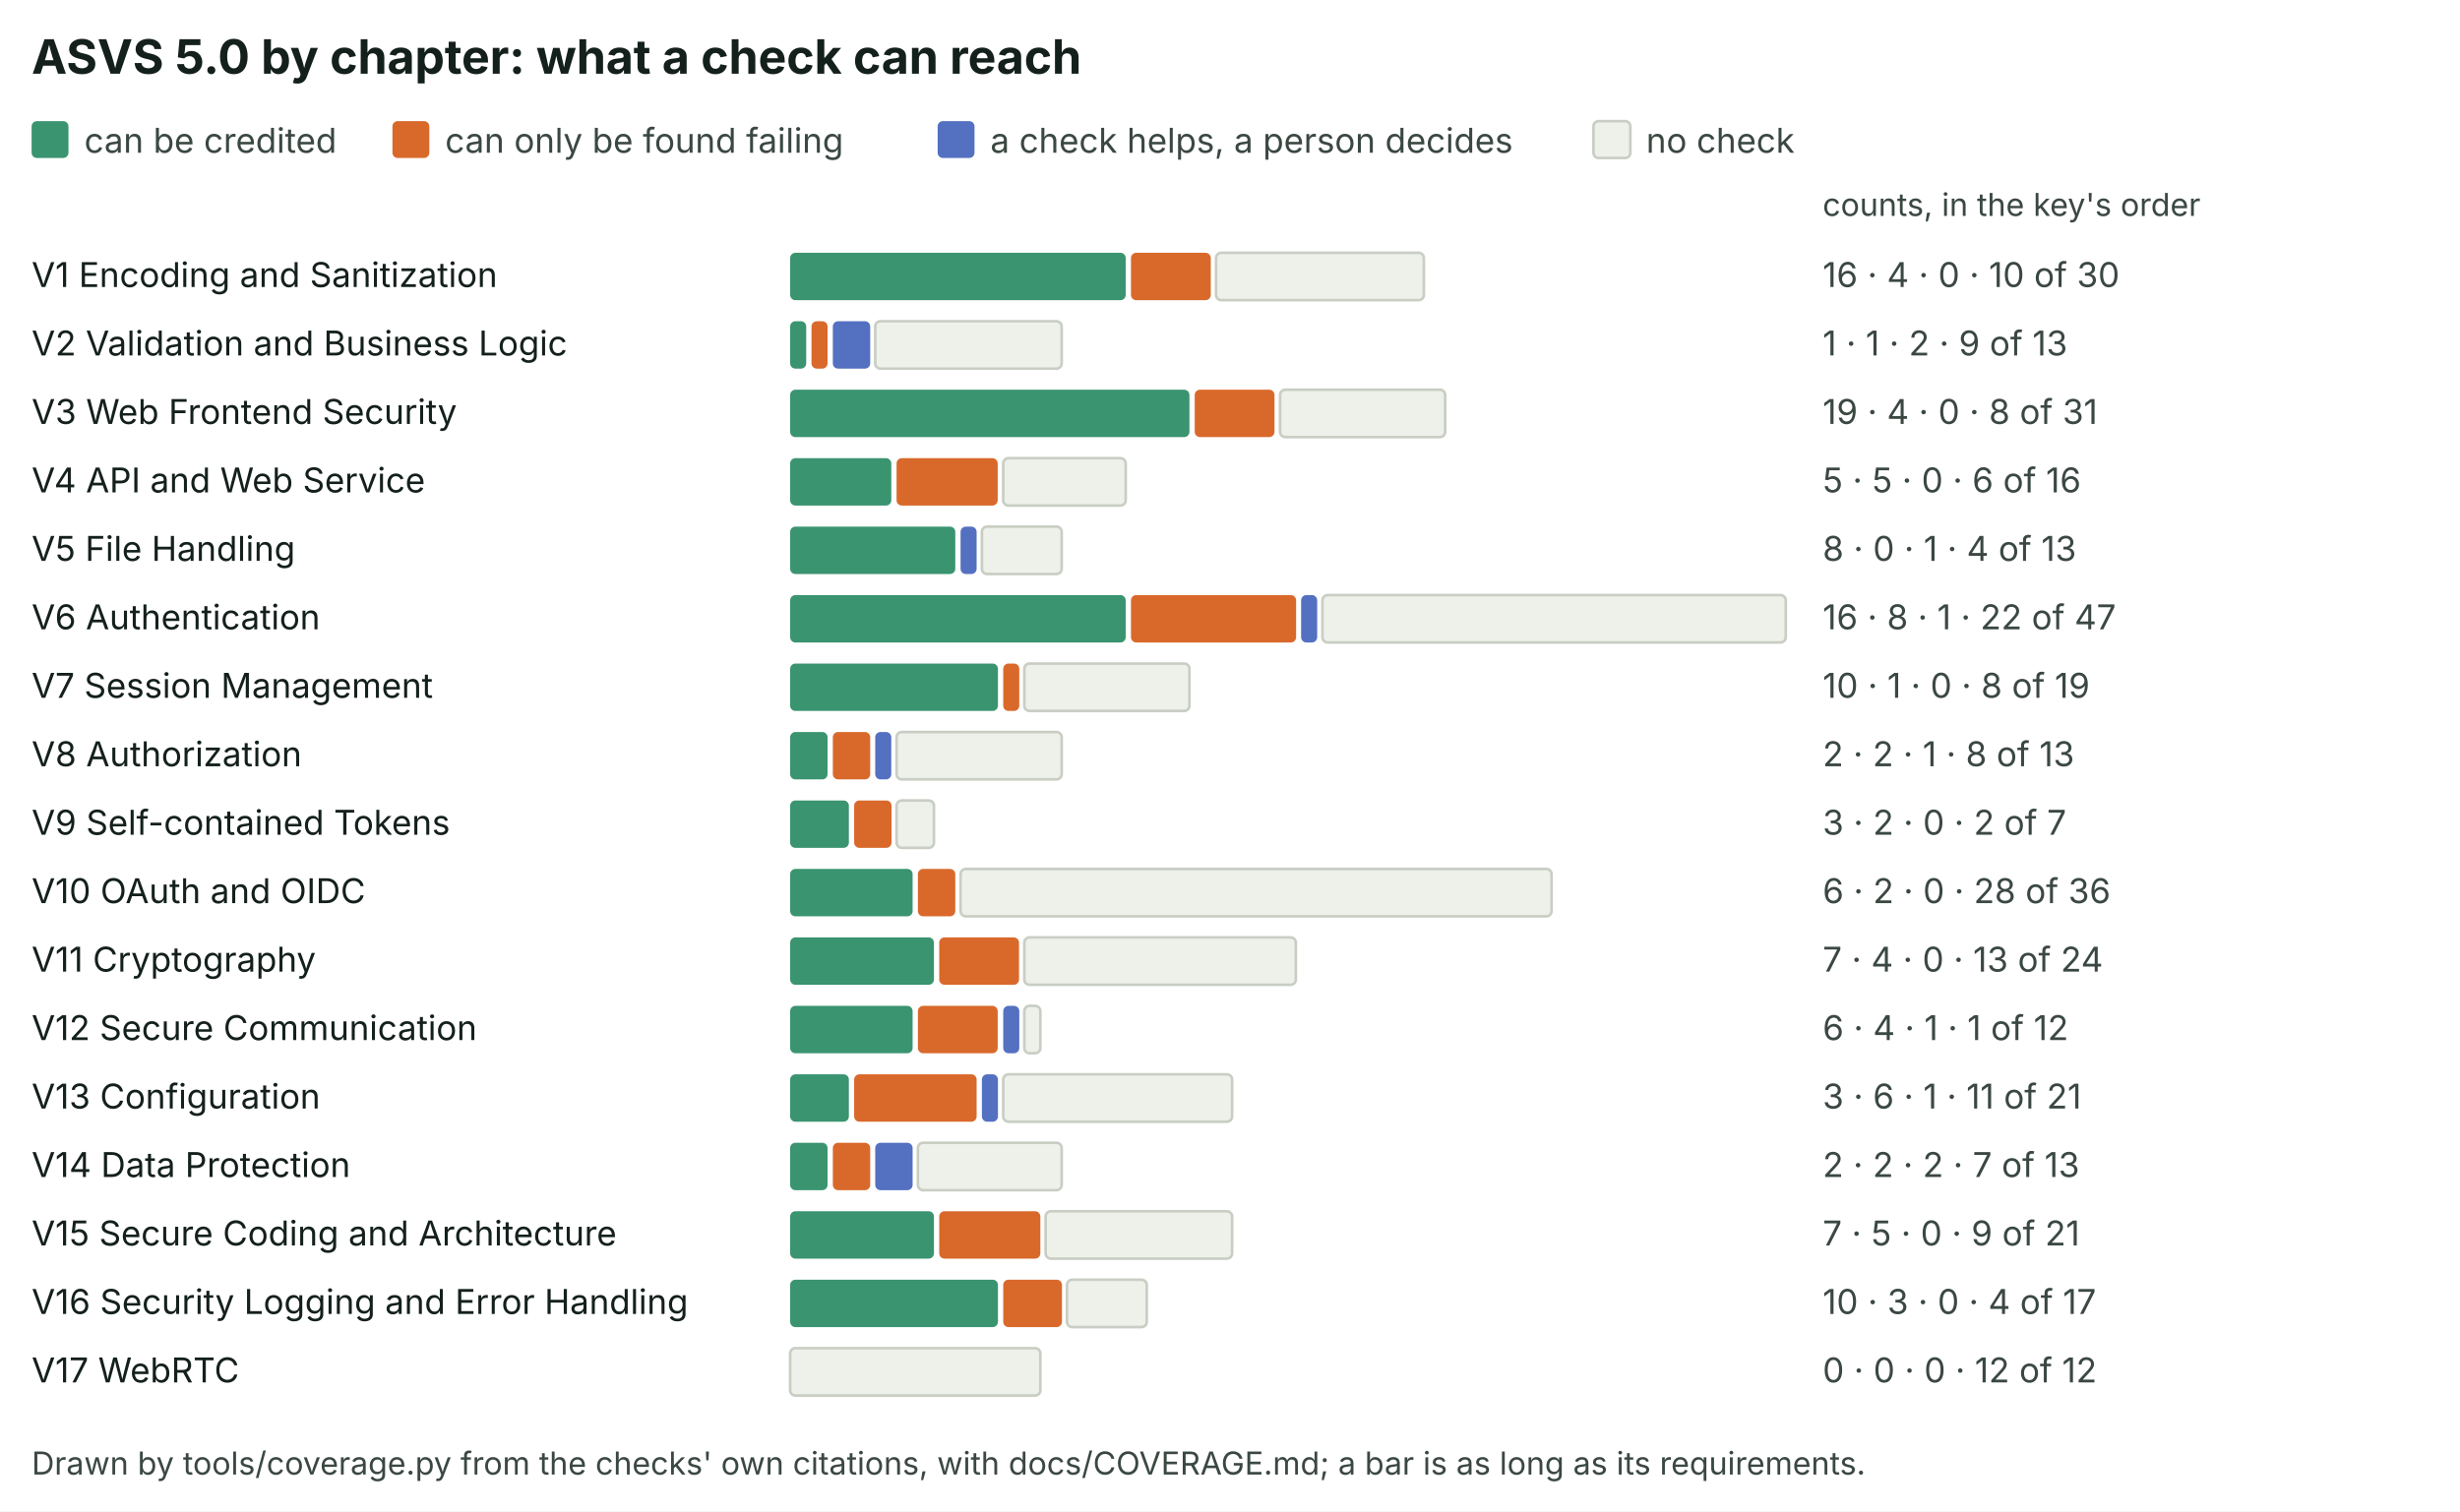
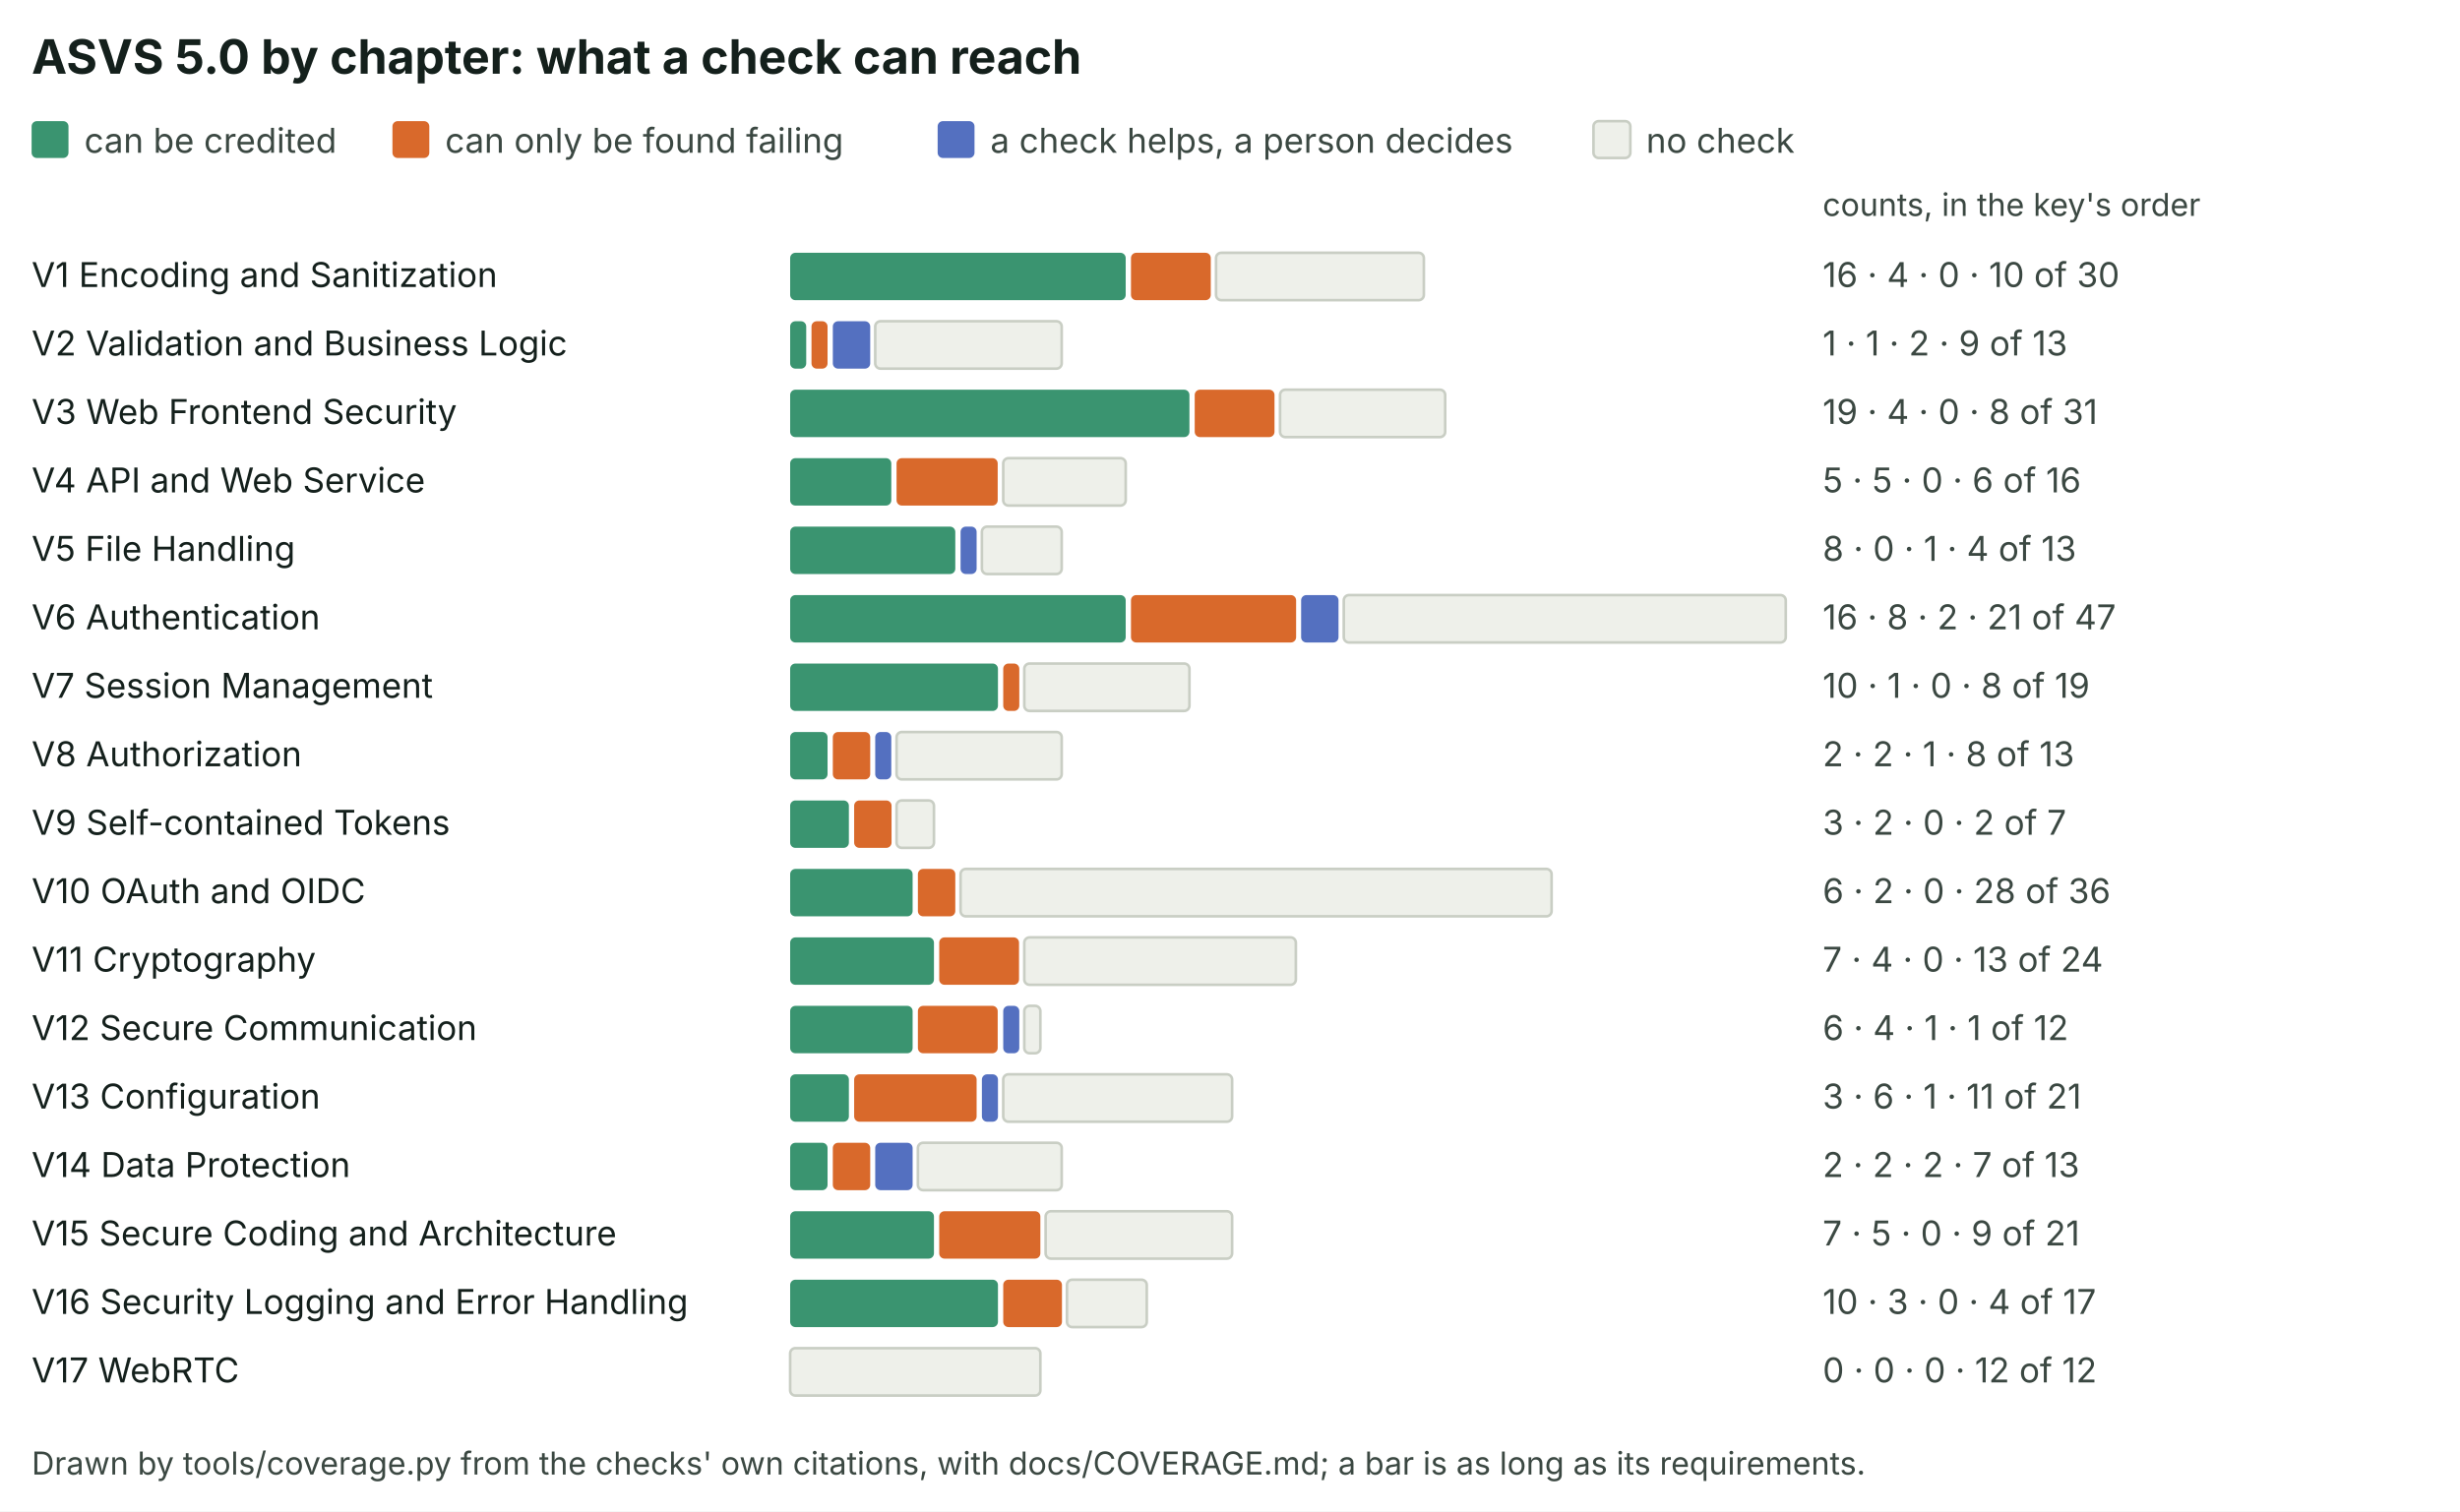
<svg xmlns="http://www.w3.org/2000/svg" viewBox="0 0 934 574" width="934" height="574" role="img" aria-labelledby="t d" font-family="Atkinson Hyperlegible, -apple-system, Segoe UI, sans-serif">
  <style>.bg{fill:#FFFFFF}.ink{fill:#14201C}.soft{fill:#3B4842}.none{fill:#EEF0EA;stroke:#C9CEC4}@media (prefers-color-scheme: dark){.bg{fill:#14201C}.ink{fill:#F3F4EF}.soft{fill:#C9CEC4}.none{fill:#182A23;stroke:#3B4842}}</style>
  <rect class="bg" width="934" height="574" />
  <text class="ink" x="12" y="28" font-size="18" font-weight="700">ASVS 5.0 by chapter: what a check can reach</text>
  <rect fill="#3A9470" x="12" y="46" width="14" height="14" rx="2" />
  <text class="soft" x="32" y="58" font-size="13">can be credited</text>
  <rect fill="#D9692B" x="149" y="46" width="14" height="14" rx="2" />
  <text class="soft" x="169" y="58" font-size="13">can only be found failing</text>
  <rect fill="#5470C0" x="356" y="46" width="14" height="14" rx="2" />
  <text class="soft" x="376" y="58" font-size="13">a check helps, a person decides</text>
  <rect class="none" x="605" y="46" width="14" height="14" rx="2" />
  <text class="soft" x="625" y="58" font-size="13">no check</text>
  <text class="soft" x="692" y="82" font-size="12">counts, in the key's order</text>
  <text class="ink" x="12" y="109" font-size="13">V1 Encoding and Sanitization</text>
  <rect fill="#3A9470" x="300.0" y="96" width="127.4" height="18" rx="2" />
  <rect fill="#D9692B" x="429.4" y="96" width="30.3" height="18" rx="2" />
  <rect class="none" x="461.7" y="96" width="78.9" height="18" rx="2" />
  <text class="soft" x="692" y="109" font-size="13">16 · 4 · 0 · 10  of 30</text>
  <text class="ink" x="12" y="135" font-size="13">V2 Validation and Business Logic</text>
  <rect fill="#3A9470" x="300.0" y="122" width="6.1" height="18" rx="2" />
  <rect fill="#D9692B" x="308.1" y="122" width="6.1" height="18" rx="2" />
  <rect fill="#5470C0" x="316.2" y="122" width="14.2" height="18" rx="2" />
  <rect class="none" x="332.3" y="122" width="70.8" height="18" rx="2" />
  <text class="soft" x="692" y="135" font-size="13">1 · 1 · 2 · 9  of 13</text>
  <text class="ink" x="12" y="161" font-size="13">V3 Web Frontend Security</text>
  <rect fill="#3A9470" x="300.0" y="148" width="151.6" height="18" rx="2" />
  <rect fill="#D9692B" x="453.6" y="148" width="30.3" height="18" rx="2" />
  <rect class="none" x="486.0" y="148" width="62.7" height="18" rx="2" />
  <text class="soft" x="692" y="161" font-size="13">19 · 4 · 0 · 8  of 31</text>
  <text class="ink" x="12" y="187" font-size="13">V4 API and Web Service</text>
  <rect fill="#3A9470" x="300.0" y="174" width="38.4" height="18" rx="2" />
  <rect fill="#D9692B" x="340.4" y="174" width="38.4" height="18" rx="2" />
  <rect class="none" x="380.9" y="174" width="46.5" height="18" rx="2" />
  <text class="soft" x="692" y="187" font-size="13">5 · 5 · 0 · 6  of 16</text>
  <text class="ink" x="12" y="213" font-size="13">V5 File Handling</text>
  <rect fill="#3A9470" x="300.0" y="200" width="62.7" height="18" rx="2" />
  <rect fill="#5470C0" x="364.7" y="200" width="6.1" height="18" rx="2" />
  <rect class="none" x="372.8" y="200" width="30.3" height="18" rx="2" />
  <text class="soft" x="692" y="213" font-size="13">8 · 0 · 1 · 4  of 13</text>
  <text class="ink" x="12" y="239" font-size="13">V6 Authentication</text>
  <rect fill="#3A9470" x="300.0" y="226" width="127.4" height="18" rx="2" />
  <rect fill="#D9692B" x="429.4" y="226" width="62.7" height="18" rx="2" />
-   <rect fill="#5470C0" x="494.0" y="226" width="6.1" height="18" rx="2" />
-   <rect class="none" x="502.1" y="226" width="175.9" height="18" rx="2" />
-   <text class="soft" x="692" y="239" font-size="13">16 · 8 · 1 · 22  of 47</text>
+   <rect fill="#5470C0" x="494.0" y="226" width="14.2" height="18" rx="2" />
+   <rect class="none" x="510.2" y="226" width="167.8" height="18" rx="2" />
+   <text class="soft" x="692" y="239" font-size="13">16 · 8 · 2 · 21  of 47</text>
  <text class="ink" x="12" y="265" font-size="13">V7 Session Management</text>
  <rect fill="#3A9470" x="300.0" y="252" width="78.9" height="18" rx="2" />
  <rect fill="#D9692B" x="380.9" y="252" width="6.1" height="18" rx="2" />
  <rect class="none" x="388.9" y="252" width="62.7" height="18" rx="2" />
  <text class="soft" x="692" y="265" font-size="13">10 · 1 · 0 · 8  of 19</text>
  <text class="ink" x="12" y="291" font-size="13">V8 Authorization</text>
  <rect fill="#3A9470" x="300.0" y="278" width="14.2" height="18" rx="2" />
  <rect fill="#D9692B" x="316.2" y="278" width="14.2" height="18" rx="2" />
  <rect fill="#5470C0" x="332.3" y="278" width="6.1" height="18" rx="2" />
  <rect class="none" x="340.4" y="278" width="62.7" height="18" rx="2" />
  <text class="soft" x="692" y="291" font-size="13">2 · 2 · 1 · 8  of 13</text>
  <text class="ink" x="12" y="317" font-size="13">V9 Self-contained Tokens</text>
  <rect fill="#3A9470" x="300.0" y="304" width="22.3" height="18" rx="2" />
  <rect fill="#D9692B" x="324.3" y="304" width="14.2" height="18" rx="2" />
  <rect class="none" x="340.4" y="304" width="14.2" height="18" rx="2" />
  <text class="soft" x="692" y="317" font-size="13">3 · 2 · 0 · 2  of 7</text>
  <text class="ink" x="12" y="343" font-size="13">V10 OAuth and OIDC</text>
  <rect fill="#3A9470" x="300.0" y="330" width="46.5" height="18" rx="2" />
  <rect fill="#D9692B" x="348.5" y="330" width="14.2" height="18" rx="2" />
  <rect class="none" x="364.7" y="330" width="224.4" height="18" rx="2" />
  <text class="soft" x="692" y="343" font-size="13">6 · 2 · 0 · 28  of 36</text>
  <text class="ink" x="12" y="369" font-size="13">V11 Cryptography</text>
  <rect fill="#3A9470" x="300.0" y="356" width="54.6" height="18" rx="2" />
  <rect fill="#D9692B" x="356.6" y="356" width="30.3" height="18" rx="2" />
  <rect class="none" x="388.9" y="356" width="103.1" height="18" rx="2" />
  <text class="soft" x="692" y="369" font-size="13">7 · 4 · 0 · 13  of 24</text>
  <text class="ink" x="12" y="395" font-size="13">V12 Secure Communication</text>
  <rect fill="#3A9470" x="300.0" y="382" width="46.5" height="18" rx="2" />
  <rect fill="#D9692B" x="348.5" y="382" width="30.3" height="18" rx="2" />
  <rect fill="#5470C0" x="380.9" y="382" width="6.1" height="18" rx="2" />
  <rect class="none" x="388.9" y="382" width="6.1" height="18" rx="2" />
  <text class="soft" x="692" y="395" font-size="13">6 · 4 · 1 · 1  of 12</text>
  <text class="ink" x="12" y="421" font-size="13">V13 Configuration</text>
  <rect fill="#3A9470" x="300.0" y="408" width="22.3" height="18" rx="2" />
  <rect fill="#D9692B" x="324.3" y="408" width="46.5" height="18" rx="2" />
  <rect fill="#5470C0" x="372.8" y="408" width="6.1" height="18" rx="2" />
  <rect class="none" x="380.9" y="408" width="86.9" height="18" rx="2" />
  <text class="soft" x="692" y="421" font-size="13">3 · 6 · 1 · 11  of 21</text>
  <text class="ink" x="12" y="447" font-size="13">V14 Data Protection</text>
  <rect fill="#3A9470" x="300.0" y="434" width="14.2" height="18" rx="2" />
  <rect fill="#D9692B" x="316.2" y="434" width="14.2" height="18" rx="2" />
  <rect fill="#5470C0" x="332.3" y="434" width="14.2" height="18" rx="2" />
  <rect class="none" x="348.5" y="434" width="54.6" height="18" rx="2" />
  <text class="soft" x="692" y="447" font-size="13">2 · 2 · 2 · 7  of 13</text>
  <text class="ink" x="12" y="473" font-size="13">V15 Secure Coding and Architecture</text>
  <rect fill="#3A9470" x="300.0" y="460" width="54.6" height="18" rx="2" />
  <rect fill="#D9692B" x="356.6" y="460" width="38.4" height="18" rx="2" />
  <rect class="none" x="397.0" y="460" width="70.8" height="18" rx="2" />
  <text class="soft" x="692" y="473" font-size="13">7 · 5 · 0 · 9  of 21</text>
  <text class="ink" x="12" y="499" font-size="13">V16 Security Logging and Error Handling</text>
  <rect fill="#3A9470" x="300.0" y="486" width="78.9" height="18" rx="2" />
  <rect fill="#D9692B" x="380.9" y="486" width="22.3" height="18" rx="2" />
  <rect class="none" x="405.1" y="486" width="30.3" height="18" rx="2" />
  <text class="soft" x="692" y="499" font-size="13">10 · 3 · 0 · 4  of 17</text>
  <text class="ink" x="12" y="525" font-size="13">V17 WebRTC</text>
  <rect class="none" x="300.0" y="512" width="95.0" height="18" rx="2" />
  <text class="soft" x="692" y="525" font-size="13">0 · 0 · 0 · 12  of 12</text>
  <text class="soft" x="12" y="560" font-size="12">Drawn by tools/coverage.py from the checks' own citations, with docs/COVERAGE.md; a bar is as long as its requirements.</text>
</svg>
